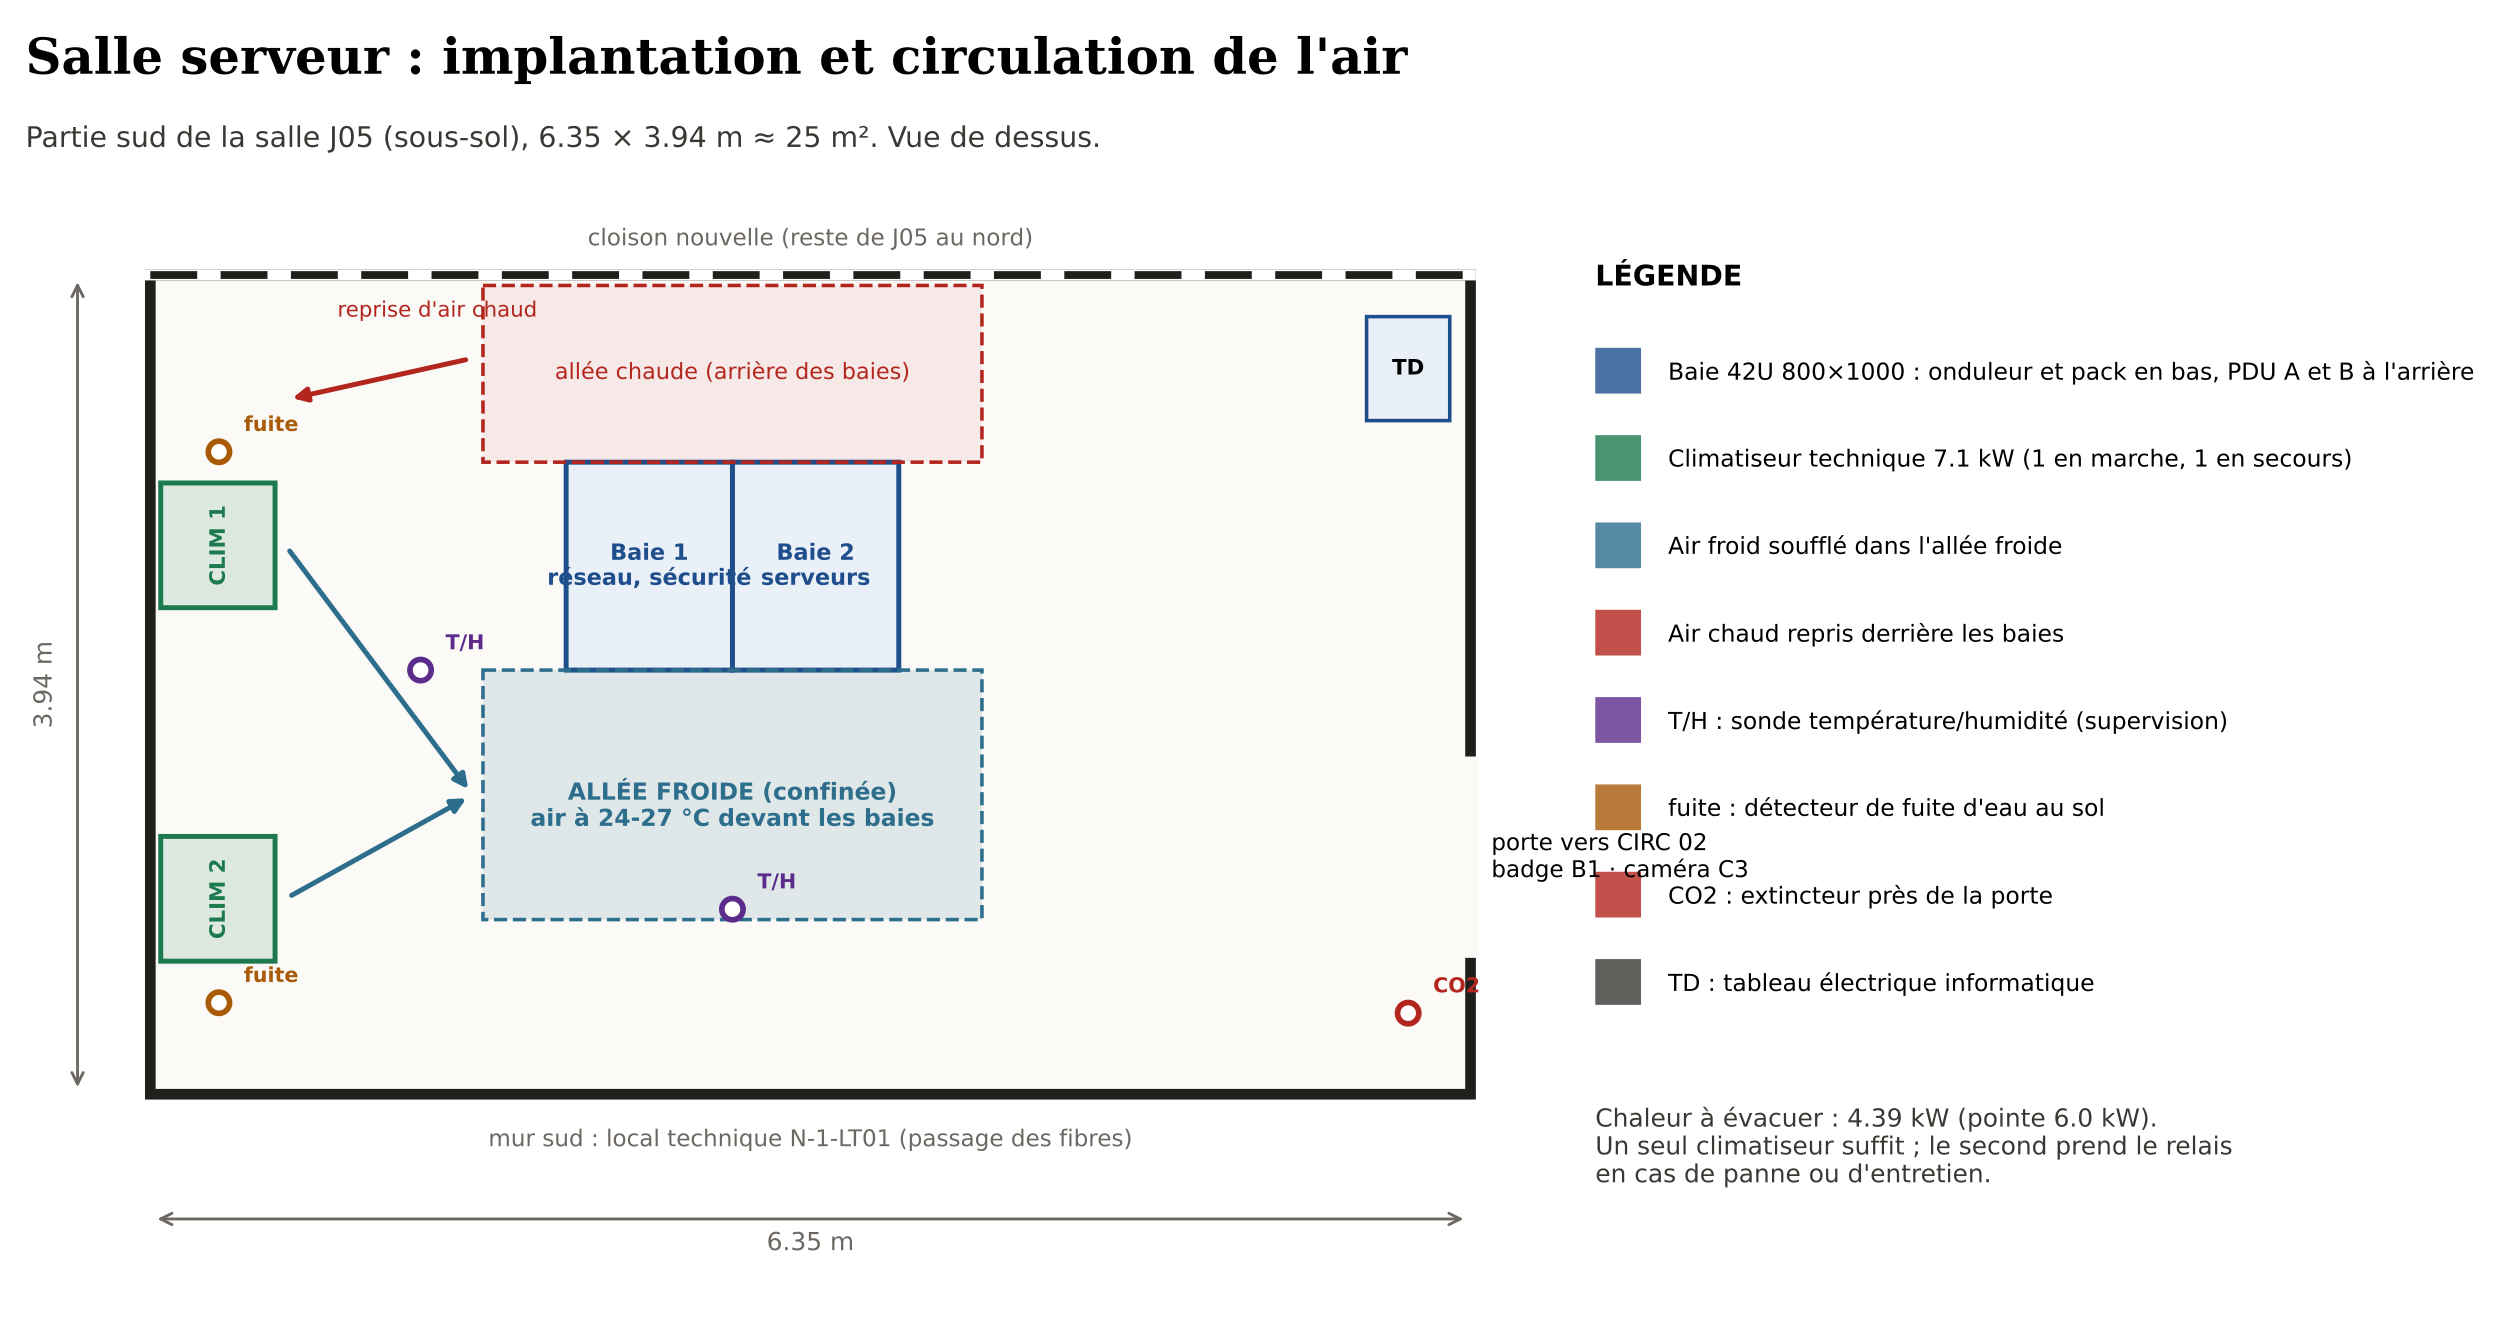
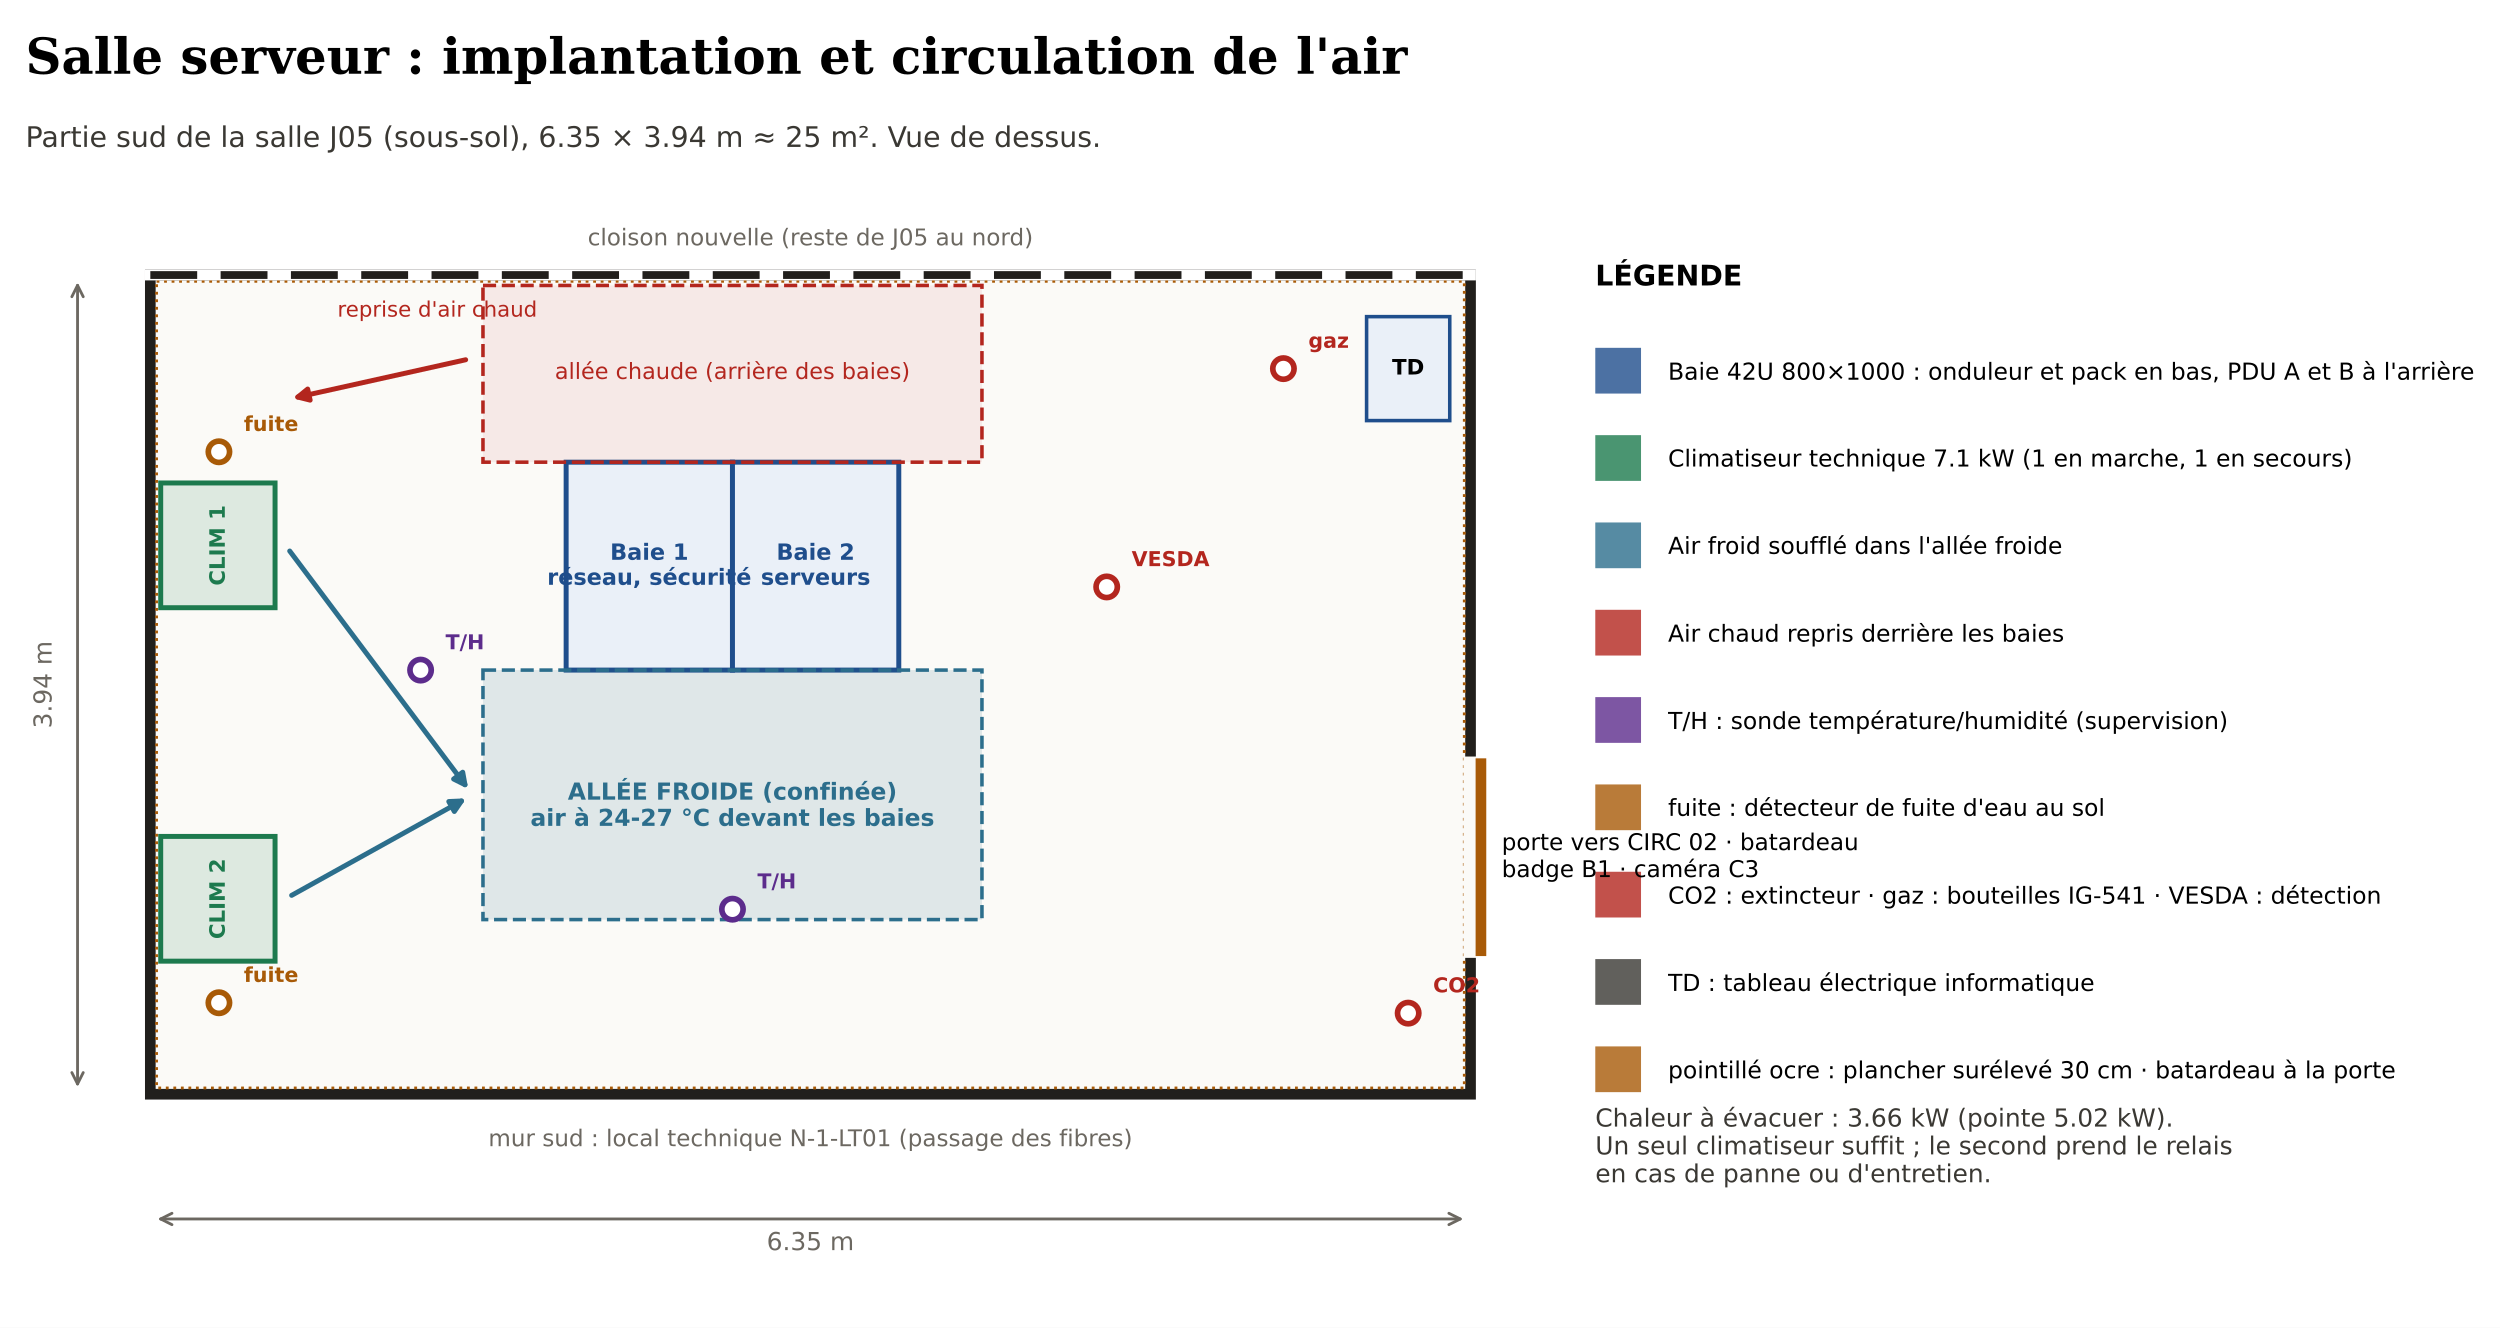
<svg xmlns="http://www.w3.org/2000/svg" xmlns:xlink="http://www.w3.org/1999/xlink" width="704.059pt" height="373.912pt" viewBox="0 0 704.059 373.912" version="1.1">
  <defs>
    <style type="text/css">*{stroke-linejoin: round; stroke-linecap: butt}</style>
  </defs>
  <g id="figure_1">
    <g id="patch_1">
      <path d="M 0 373.912  L 704.059 373.912  L 704.059 0  L 0 0  z " style="fill: #ffffff" />
    </g>
    <g id="axes_1">
      <g id="patch_2">
-         <path d="M 42.331 77.463  L 414.14 77.463  L 414.14 308.16  L 42.331 308.16  z " clip-path="url(#pec4961aa10)" style="fill: #fbfaf7; stroke: #211f1c; stroke-width: 3; stroke-linejoin: miter" />
+         <path d="M 42.331 77.463  L 414.14 77.463  L 414.14 308.16  L 42.331 308.16  z " clip-path="url(#pe5ddbce705)" style="fill: #fbfaf7; stroke: #211f1c; stroke-width: 3; stroke-linejoin: miter" />
      </g>
      <g id="patch_3">
-         <path d="M 159.436 130.16  L 206.278 130.16  L 206.278 188.713  L 159.436 188.713  z " clip-path="url(#pec4961aa10)" style="fill: #eaf0f8; stroke: #1f4e8c; stroke-width: 1.4; stroke-linejoin: miter" />
+         <path d="M 44.088 79.22  L 412.383 79.22  L 412.383 306.403  L 44.088 306.403  L 44.088 79.22  z " clip-path="url(#pe5ddbce705)" style="fill: none; stroke-dasharray: 0.8,1.32; stroke-dashoffset: 0; stroke: #a85a07; stroke-width: 0.8; stroke-linejoin: miter" />
      </g>
      <g id="patch_4">
-         <path d="M 206.278 130.16  L 253.12 130.16  L 253.12 188.713  L 206.278 188.713  z " clip-path="url(#pec4961aa10)" style="fill: #eaf0f8; stroke: #1f4e8c; stroke-width: 1.4; stroke-linejoin: miter" />
+         <path d="M 159.436 130.16  L 206.278 130.16  L 206.278 188.713  L 159.436 188.713  z " clip-path="url(#pe5ddbce705)" style="fill: #eaf0f8; stroke: #1f4e8c; stroke-width: 1.4; stroke-linejoin: miter" />
      </g>
      <g id="patch_5">
-         <path d="M 136.015 188.713  L 276.541 188.713  L 276.541 258.976  L 136.015 258.976  z " clip-path="url(#pec4961aa10)" style="fill: #2c6e8c; fill-opacity: 0.133; stroke-dasharray: 3.7,1.6; stroke-dashoffset: 0; stroke: #2c6e8c; stroke-linejoin: miter" />
+         <path d="M 206.278 130.16  L 253.12 130.16  L 253.12 188.713  L 206.278 188.713  z " clip-path="url(#pe5ddbce705)" style="fill: #eaf0f8; stroke: #1f4e8c; stroke-width: 1.4; stroke-linejoin: miter" />
      </g>
      <g id="patch_6">
-         <path d="M 136.015 80.391  L 276.541 80.391  L 276.541 130.16  L 136.015 130.16  z " clip-path="url(#pec4961aa10)" style="fill: #b3261e; fill-opacity: 0.078; stroke-dasharray: 3.7,1.6; stroke-dashoffset: 0; stroke: #b3261e; stroke-linejoin: miter" />
+         <path d="M 136.015 188.713  L 276.541 188.713  L 276.541 258.976  L 136.015 258.976  z " clip-path="url(#pe5ddbce705)" style="fill: #2c6e8c; fill-opacity: 0.133; stroke-dasharray: 3.7,1.6; stroke-dashoffset: 0; stroke: #2c6e8c; stroke-linejoin: miter" />
      </g>
      <g id="patch_7">
-         <path d="M 45.259 136.015  L 77.463 136.015  L 77.463 171.147  L 45.259 171.147  z " clip-path="url(#pec4961aa10)" style="fill: #1d7a4e; fill-opacity: 0.133; stroke: #1d7a4e; stroke-width: 1.4; stroke-linejoin: miter" />
+         <path d="M 136.015 80.391  L 276.541 80.391  L 276.541 130.16  L 136.015 130.16  z " clip-path="url(#pe5ddbce705)" style="fill: #b3261e; fill-opacity: 0.078; stroke-dasharray: 3.7,1.6; stroke-dashoffset: 0; stroke: #b3261e; stroke-linejoin: miter" />
      </g>
      <g id="patch_8">
-         <path d="M 45.259 235.555  L 77.463 235.555  L 77.463 270.686  L 45.259 270.686  z " clip-path="url(#pec4961aa10)" style="fill: #1d7a4e; fill-opacity: 0.133; stroke: #1d7a4e; stroke-width: 1.4; stroke-linejoin: miter" />
+         <path d="M 45.259 136.015  L 77.463 136.015  L 77.463 171.147  L 45.259 171.147  z " clip-path="url(#pe5ddbce705)" style="fill: #1d7a4e; fill-opacity: 0.133; stroke: #1d7a4e; stroke-width: 1.4; stroke-linejoin: miter" />
      </g>
      <g id="patch_9">
-         <path d="M 384.863 89.173  L 408.284 89.173  L 408.284 118.45  L 384.863 118.45  z " clip-path="url(#pec4961aa10)" style="fill: #eaf0f8; stroke: #1f4e8c; stroke-linejoin: miter" />
+         <path d="M 45.259 235.555  L 77.463 235.555  L 77.463 270.686  L 45.259 270.686  z " clip-path="url(#pe5ddbce705)" style="fill: #1d7a4e; fill-opacity: 0.133; stroke: #1d7a4e; stroke-width: 1.4; stroke-linejoin: miter" />
      </g>
      <g id="patch_10">
-         <path d="M 449.271 97.956  L 462.153 97.956  L 462.153 110.838  L 449.271 110.838  z " clip-path="url(#pec4961aa10)" style="fill: #1f4e8c; opacity: 0.8" />
+         <path d="M 384.863 89.173  L 408.284 89.173  L 408.284 118.45  L 384.863 118.45  z " clip-path="url(#pe5ddbce705)" style="fill: #eaf0f8; stroke: #1f4e8c; stroke-linejoin: miter" />
      </g>
      <g id="patch_11">
-         <path d="M 449.271 122.548  L 462.153 122.548  L 462.153 135.43  L 449.271 135.43  z " clip-path="url(#pec4961aa10)" style="fill: #1d7a4e; opacity: 0.8" />
+         <path d="M 449.271 97.956  L 462.153 97.956  L 462.153 110.838  L 449.271 110.838  z " clip-path="url(#pe5ddbce705)" style="fill: #1f4e8c; opacity: 0.8" />
      </g>
      <g id="patch_12">
-         <path d="M 449.271 147.14  L 462.153 147.14  L 462.153 160.022  L 449.271 160.022  z " clip-path="url(#pec4961aa10)" style="fill: #2c6e8c; opacity: 0.8" />
+         <path d="M 449.271 122.548  L 462.153 122.548  L 462.153 135.43  L 449.271 135.43  z " clip-path="url(#pe5ddbce705)" style="fill: #1d7a4e; opacity: 0.8" />
      </g>
      <g id="patch_13">
-         <path d="M 449.271 171.732  L 462.153 171.732  L 462.153 184.614  L 449.271 184.614  z " clip-path="url(#pec4961aa10)" style="fill: #b3261e; opacity: 0.8" />
+         <path d="M 449.271 147.14  L 462.153 147.14  L 462.153 160.022  L 449.271 160.022  z " clip-path="url(#pe5ddbce705)" style="fill: #2c6e8c; opacity: 0.8" />
      </g>
      <g id="patch_14">
-         <path d="M 449.271 196.324  L 462.153 196.324  L 462.153 209.206  L 449.271 209.206  z " clip-path="url(#pec4961aa10)" style="fill: #5c2c8c; opacity: 0.8" />
+         <path d="M 449.271 171.732  L 462.153 171.732  L 462.153 184.614  L 449.271 184.614  z " clip-path="url(#pe5ddbce705)" style="fill: #b3261e; opacity: 0.8" />
      </g>
      <g id="patch_15">
-         <path d="M 449.271 220.917  L 462.153 220.917  L 462.153 233.798  L 449.271 233.798  z " clip-path="url(#pec4961aa10)" style="fill: #a85a07; opacity: 0.8" />
+         <path d="M 449.271 196.324  L 462.153 196.324  L 462.153 209.206  L 449.271 209.206  z " clip-path="url(#pe5ddbce705)" style="fill: #5c2c8c; opacity: 0.8" />
      </g>
      <g id="patch_16">
-         <path d="M 449.271 245.509  L 462.153 245.509  L 462.153 258.39  L 449.271 258.39  z " clip-path="url(#pec4961aa10)" style="fill: #b3261e; opacity: 0.8" />
+         <path d="M 449.271 220.917  L 462.153 220.917  L 462.153 233.798  L 449.271 233.798  z " clip-path="url(#pe5ddbce705)" style="fill: #a85a07; opacity: 0.8" />
      </g>
      <g id="patch_17">
-         <path d="M 449.271 270.101  L 462.153 270.101  L 462.153 282.982  L 449.271 282.982  z " clip-path="url(#pec4961aa10)" style="fill: #3a3833; opacity: 0.8" />
+         <path d="M 449.271 245.509  L 462.153 245.509  L 462.153 258.39  L 449.271 258.39  z " clip-path="url(#pe5ddbce705)" style="fill: #b3261e; opacity: 0.8" />
+       </g>
+       <g id="patch_18">
+         <path d="M 449.271 270.101  L 462.153 270.101  L 462.153 282.982  L 449.271 282.982  z " clip-path="url(#pe5ddbce705)" style="fill: #3a3833; opacity: 0.8" />
+       </g>
+       <g id="patch_19">
+         <path d="M 449.271 294.693  L 462.153 294.693  L 462.153 307.574  L 449.271 307.574  z " clip-path="url(#pe5ddbce705)" style="fill: #a85a07; opacity: 0.8" />
      </g>
      <g id="line2d_1">
-         <path d="M 42.331 77.463  L 414.14 77.463  " clip-path="url(#pec4961aa10)" style="fill: none; stroke: #ffffff; stroke-width: 3; stroke-linecap: square" />
+         <path d="M 42.331 77.463  L 414.14 77.463  " clip-path="url(#pe5ddbce705)" style="fill: none; stroke: #ffffff; stroke-width: 3; stroke-linecap: square" />
      </g>
      <g id="line2d_2">
-         <path d="M 42.331 77.463  L 414.14 77.463  " clip-path="url(#pec4961aa10)" style="fill: none; stroke-dasharray: 13.2,6.6; stroke-dashoffset: 0; stroke: #211f1c; stroke-width: 2.2" />
+         <path d="M 42.331 77.463  L 414.14 77.463  " clip-path="url(#pe5ddbce705)" style="fill: none; stroke-dasharray: 13.2,6.6; stroke-dashoffset: 0; stroke: #211f1c; stroke-width: 2.2" />
      </g>
      <g id="line2d_3">
-         <path d="M 414.14 215.061  L 414.14 267.758  " clip-path="url(#pec4961aa10)" style="fill: none; stroke: #fbfaf7; stroke-width: 4; stroke-linecap: square" />
+         <path d="M 414.14 215.061  L 414.14 267.758  " clip-path="url(#pe5ddbce705)" style="fill: none; stroke: #fbfaf7; stroke-width: 4; stroke-linecap: square" />
      </g>
      <g id="line2d_4">
-         <path d="M 206.278 256.048  " clip-path="url(#pec4961aa10)" style="fill: none; stroke: #1f77b4; stroke-width: 1.5; stroke-linecap: square" />
+         <path d="M 417.067 215.061  L 417.067 267.758  " clip-path="url(#pe5ddbce705)" style="fill: none; stroke: #a85a07; stroke-width: 3; stroke-linecap: square" />
+       </g>
+       <g id="line2d_5">
+         <path d="M 206.278 256.048  " clip-path="url(#pe5ddbce705)" style="fill: none; stroke: #1f77b4; stroke-width: 1.5; stroke-linecap: square" />
        <defs>
-           <path id="m757708e6a3" d="M 0 3  C 0.796 3 1.559 2.684 2.121 2.121  C 2.684 1.559 3 0.796 3 0  C 3 -0.796 2.684 -1.559 2.121 -2.121  C 1.559 -2.684 0.796 -3 0 -3  C -0.796 -3 -1.559 -2.684 -2.121 -2.121  C -2.684 -1.559 -3 -0.796 -3 0  C -3 0.796 -2.684 1.559 -2.121 2.121  C -1.559 2.684 -0.796 3 0 3  z " style="stroke: #5c2c8c; stroke-width: 1.6" />
+           <path id="m3fa0564cd8" d="M 0 3  C 0.796 3 1.559 2.684 2.121 2.121  C 2.684 1.559 3 0.796 3 0  C 3 -0.796 2.684 -1.559 2.121 -2.121  C 1.559 -2.684 0.796 -3 0 -3  C -0.796 -3 -1.559 -2.684 -2.121 -2.121  C -2.684 -1.559 -3 -0.796 -3 0  C -3 0.796 -2.684 1.559 -2.121 2.121  C -1.559 2.684 -0.796 3 0 3  z " style="stroke: #5c2c8c; stroke-width: 1.6" />
        </defs>
-         <g clip-path="url(#pec4961aa10)">
-           <use xlink:href="#m757708e6a3" x="206.278" y="256.048" style="fill: #ffffff; stroke: #5c2c8c; stroke-width: 1.6" />
-         </g>
-       </g>
-       <g id="line2d_5">
-         <path d="M 118.45 188.713  " clip-path="url(#pec4961aa10)" style="fill: none; stroke: #ff7f0e; stroke-width: 1.5; stroke-linecap: square" />
-         <g clip-path="url(#pec4961aa10)">
-           <use xlink:href="#m757708e6a3" x="118.45" y="188.713" style="fill: #ffffff; stroke: #5c2c8c; stroke-width: 1.6" />
+         <g clip-path="url(#pe5ddbce705)">
+           <use xlink:href="#m3fa0564cd8" x="206.278" y="256.048" style="fill: #ffffff; stroke: #5c2c8c; stroke-width: 1.6" />
        </g>
      </g>
      <g id="line2d_6">
-         <path d="M 61.654 282.397  " clip-path="url(#pec4961aa10)" style="fill: none; stroke: #2ca02c; stroke-width: 1.5; stroke-linecap: square" />
+         <path d="M 118.45 188.713  " clip-path="url(#pe5ddbce705)" style="fill: none; stroke: #ff7f0e; stroke-width: 1.5; stroke-linecap: square" />
+         <g clip-path="url(#pe5ddbce705)">
+           <use xlink:href="#m3fa0564cd8" x="118.45" y="188.713" style="fill: #ffffff; stroke: #5c2c8c; stroke-width: 1.6" />
+         </g>
+       </g>
+       <g id="line2d_7">
+         <path d="M 61.654 282.397  " clip-path="url(#pe5ddbce705)" style="fill: none; stroke: #2ca02c; stroke-width: 1.5; stroke-linecap: square" />
        <defs>
-           <path id="m01e05dae40" d="M 0 3  C 0.796 3 1.559 2.684 2.121 2.121  C 2.684 1.559 3 0.796 3 0  C 3 -0.796 2.684 -1.559 2.121 -2.121  C 1.559 -2.684 0.796 -3 0 -3  C -0.796 -3 -1.559 -2.684 -2.121 -2.121  C -2.684 -1.559 -3 -0.796 -3 0  C -3 0.796 -2.684 1.559 -2.121 2.121  C -1.559 2.684 -0.796 3 0 3  z " style="stroke: #a85a07; stroke-width: 1.6" />
+           <path id="mc3c68b1c9b" d="M 0 3  C 0.796 3 1.559 2.684 2.121 2.121  C 2.684 1.559 3 0.796 3 0  C 3 -0.796 2.684 -1.559 2.121 -2.121  C 1.559 -2.684 0.796 -3 0 -3  C -0.796 -3 -1.559 -2.684 -2.121 -2.121  C -2.684 -1.559 -3 -0.796 -3 0  C -3 0.796 -2.684 1.559 -2.121 2.121  C -1.559 2.684 -0.796 3 0 3  z " style="stroke: #a85a07; stroke-width: 1.6" />
        </defs>
-         <g clip-path="url(#pec4961aa10)">
-           <use xlink:href="#m01e05dae40" x="61.654" y="282.397" style="fill: #ffffff; stroke: #a85a07; stroke-width: 1.6" />
-         </g>
-       </g>
-       <g id="line2d_7">
-         <path d="M 61.654 127.233  " clip-path="url(#pec4961aa10)" style="fill: none; stroke: #d62728; stroke-width: 1.5; stroke-linecap: square" />
-         <g clip-path="url(#pec4961aa10)">
-           <use xlink:href="#m01e05dae40" x="61.654" y="127.233" style="fill: #ffffff; stroke: #a85a07; stroke-width: 1.6" />
+         <g clip-path="url(#pe5ddbce705)">
+           <use xlink:href="#mc3c68b1c9b" x="61.654" y="282.397" style="fill: #ffffff; stroke: #a85a07; stroke-width: 1.6" />
        </g>
      </g>
      <g id="line2d_8">
-         <path d="M 396.574 285.324  " clip-path="url(#pec4961aa10)" style="fill: none; stroke: #9467bd; stroke-width: 1.5; stroke-linecap: square" />
+         <path d="M 61.654 127.233  " clip-path="url(#pe5ddbce705)" style="fill: none; stroke: #d62728; stroke-width: 1.5; stroke-linecap: square" />
+         <g clip-path="url(#pe5ddbce705)">
+           <use xlink:href="#mc3c68b1c9b" x="61.654" y="127.233" style="fill: #ffffff; stroke: #a85a07; stroke-width: 1.6" />
+         </g>
+       </g>
+       <g id="line2d_9">
+         <path d="M 396.574 285.324  " clip-path="url(#pe5ddbce705)" style="fill: none; stroke: #9467bd; stroke-width: 1.5; stroke-linecap: square" />
        <defs>
-           <path id="m4483d660fe" d="M 0 3  C 0.796 3 1.559 2.684 2.121 2.121  C 2.684 1.559 3 0.796 3 0  C 3 -0.796 2.684 -1.559 2.121 -2.121  C 1.559 -2.684 0.796 -3 0 -3  C -0.796 -3 -1.559 -2.684 -2.121 -2.121  C -2.684 -1.559 -3 -0.796 -3 0  C -3 0.796 -2.684 1.559 -2.121 2.121  C -1.559 2.684 -0.796 3 0 3  z " style="stroke: #b3261e; stroke-width: 1.6" />
+           <path id="mf558734dbd" d="M 0 3  C 0.796 3 1.559 2.684 2.121 2.121  C 2.684 1.559 3 0.796 3 0  C 3 -0.796 2.684 -1.559 2.121 -2.121  C 1.559 -2.684 0.796 -3 0 -3  C -0.796 -3 -1.559 -2.684 -2.121 -2.121  C -2.684 -1.559 -3 -0.796 -3 0  C -3 0.796 -2.684 1.559 -2.121 2.121  C -1.559 2.684 -0.796 3 0 3  z " style="stroke: #b3261e; stroke-width: 1.6" />
        </defs>
-         <g clip-path="url(#pec4961aa10)">
-           <use xlink:href="#m4483d660fe" x="396.574" y="285.324" style="fill: #ffffff; stroke: #b3261e; stroke-width: 1.6" />
+         <g clip-path="url(#pe5ddbce705)">
+           <use xlink:href="#mf558734dbd" x="396.574" y="285.324" style="fill: #ffffff; stroke: #b3261e; stroke-width: 1.6" />
+         </g>
+       </g>
+       <g id="line2d_10">
+         <path d="M 361.442 103.812  " clip-path="url(#pe5ddbce705)" style="fill: none; stroke: #8c564b; stroke-width: 1.5; stroke-linecap: square" />
+         <g clip-path="url(#pe5ddbce705)">
+           <use xlink:href="#mf558734dbd" x="361.442" y="103.812" style="fill: #ffffff; stroke: #b3261e; stroke-width: 1.6" />
+         </g>
+       </g>
+       <g id="line2d_11">
+         <path d="M 311.673 165.292  " clip-path="url(#pe5ddbce705)" style="fill: none; stroke: #e377c2; stroke-width: 1.5; stroke-linecap: square" />
+         <g clip-path="url(#pe5ddbce705)">
+           <use xlink:href="#mf558734dbd" x="311.673" y="165.292" style="fill: #ffffff; stroke: #b3261e; stroke-width: 1.6" />
        </g>
      </g>
      <g id="text_1">
        <text style="font-weight: 700; font-size: 14px; font-family: 'DejaVu Serif'; text-anchor: start" x="7.2" y="20.765" transform="rotate(-0 7.2 20.76544)">Salle serveur : implantation et circulation de l'air</text>
      </g>
      <g id="text_2">
        <text style="font-size: 8px; font-family: 'DejaVu Sans'; text-anchor: start; fill: #3a3833" x="7.2" y="41.384" transform="rotate(-0 7.2 41.38393)">Partie sud de la salle J05 (sous-sol), 6.35 × 3.94 m ≈ 25 m². Vue de dessus.</text>
      </g>
      <g id="text_3">
        <text style="font-size: 6.5px; font-family: 'DejaVu Sans'; text-anchor: middle; fill: #6c6861" x="228.236" y="69.085" transform="rotate(-0 228.2356 69.08487)">cloison nouvelle (reste de J05 au nord)</text>
      </g>
      <g id="text_4">
-         <text style="font-size: 6.5px; font-family: 'DejaVu Sans'" transform="translate(419.9949 239.4082)">porte vers CIRC 02</text>
-         <text style="font-size: 6.5px; font-family: 'DejaVu Sans'" transform="translate(419.9949 246.9987)">badge B1 · caméra C3</text>
+         <text style="font-size: 6.5px; font-family: 'DejaVu Sans'" transform="translate(422.9225 239.4082)">porte vers CIRC 02 · batardeau</text>
+         <text style="font-size: 6.5px; font-family: 'DejaVu Sans'" transform="translate(422.9225 246.9987)">badge B1 · caméra C3</text>
      </g>
      <g id="text_5">
        <text style="font-size: 6.5px; font-family: 'DejaVu Sans'; text-anchor: middle; fill: #6c6861" x="228.236" y="322.798" transform="rotate(-0 228.2356 322.7978)">mur sud : local technique N-1-LT01 (passage des fibres)</text>
      </g>
      <g id="text_6">
        <text style="font-weight: 700; font-size: 6.3px; font-family: 'DejaVu Sans'; fill: #1f4e8c" transform="translate(171.826 157.6475)">Baie 1</text>
        <text style="font-weight: 700; font-size: 6.3px; font-family: 'DejaVu Sans'; fill: #1f4e8c" transform="translate(154.0984 164.7021)">réseau, sécurité</text>
      </g>
      <g id="text_7">
        <text style="font-weight: 700; font-size: 6.3px; font-family: 'DejaVu Sans'; fill: #1f4e8c" transform="translate(218.668 157.6475)">Baie 2</text>
        <text style="font-weight: 700; font-size: 6.3px; font-family: 'DejaVu Sans'; fill: #1f4e8c" transform="translate(214.2742 164.7021)">serveurs</text>
      </g>
      <g id="text_8">
        <text style="font-weight: 700; font-size: 6.6px; font-family: 'DejaVu Sans'; fill: #2c6e8c" transform="translate(159.9087 225.1993)">ALLÉE FROIDE (confinée)</text>
        <text style="font-weight: 700; font-size: 6.6px; font-family: 'DejaVu Sans'; fill: #2c6e8c" transform="translate(149.3859 232.5899)">air à 24-27 °C devant les baies</text>
      </g>
      <g id="text_9">
        <text style="font-size: 6.3px; font-family: 'DejaVu Sans'; text-anchor: middle; fill: #b3261e" x="206.278" y="106.721" transform="rotate(-0 206.2784 106.721)">allée chaude (arrière des baies)</text>
      </g>
      <g id="text_10">
        <text style="font-weight: 700; font-size: 6px; font-family: 'DejaVu Sans'; fill: #1d7a4e" transform="translate(63.30942 164.9277) rotate(-90)">CLIM 1</text>
      </g>
-       <g id="patch_18">
+       <g id="patch_20">
        <path d="M 81.592 155.183  Q 106.74 188.714 130.95 220.993  " style="fill: none; stroke: #2c6e8c; stroke-width: 1.4; stroke-linecap: round" />
        <path d="M 130.31 217.473  L 130.95 220.993  L 127.75 219.393  z " style="fill: #2c6e8c; stroke: #2c6e8c; stroke-width: 1.4; stroke-linecap: round" />
      </g>
      <g id="text_11">
        <text style="font-weight: 700; font-size: 6px; font-family: 'DejaVu Sans'; fill: #1d7a4e" transform="translate(63.30942 264.4669) rotate(-90)">CLIM 2</text>
      </g>
-       <g id="patch_19">
+       <g id="patch_21">
        <path d="M 82.137 252.15  Q 106.737 238.483 129.969 225.577  " style="fill: none; stroke: #2c6e8c; stroke-width: 1.4; stroke-linecap: round" />
        <path d="M 126.394 225.732  L 129.969 225.577  L 127.948 228.53  z " style="fill: #2c6e8c; stroke: #2c6e8c; stroke-width: 1.4; stroke-linecap: round" />
      </g>
-       <g id="patch_20">
+       <g id="patch_22">
        <path d="M 131.135 101.318  Q 106.74 106.739 83.873 111.821  " style="fill: none; stroke: #b3261e; stroke-width: 1.4; stroke-linecap: round" />
        <path d="M 87.344 112.688  L 83.873 111.821  L 86.65 109.565  z " style="fill: #b3261e; stroke: #b3261e; stroke-width: 1.4; stroke-linecap: round" />
      </g>
      <g id="text_12">
        <text style="font-size: 6px; font-family: 'DejaVu Sans'; text-anchor: start; fill: #b3261e" x="95.029" y="89.173" transform="rotate(-0 95.0287 89.17345)">reprise d'air chaud</text>
      </g>
      <g id="text_13">
        <text style="font-weight: 700; font-size: 6px; font-family: 'DejaVu Sans'; text-anchor: middle" x="396.574" y="105.467" transform="rotate(-0 396.5739 105.4672)">TD</text>
      </g>
      <g id="text_14">
        <text style="font-weight: 700; font-size: 5.8px; font-family: 'DejaVu Sans'; text-anchor: start; fill: #5c2c8c" x="213.305" y="250.193" transform="rotate(-0 213.3047 250.1927)">T/H</text>
      </g>
      <g id="text_15">
        <text style="font-weight: 700; font-size: 5.8px; font-family: 'DejaVu Sans'; text-anchor: start; fill: #5c2c8c" x="125.476" y="182.857" transform="rotate(-0 125.476 182.8574)">T/H</text>
      </g>
      <g id="text_16">
        <text style="font-weight: 700; font-size: 5.8px; font-family: 'DejaVu Sans'; text-anchor: start; fill: #a85a07" x="68.68" y="276.541" transform="rotate(-0 68.68009 276.5413)">fuite</text>
      </g>
      <g id="text_17">
        <text style="font-weight: 700; font-size: 5.8px; font-family: 'DejaVu Sans'; text-anchor: start; fill: #a85a07" x="68.68" y="121.377" transform="rotate(-0 68.68009 121.3773)">fuite</text>
      </g>
      <g id="text_18">
        <text style="font-weight: 700; font-size: 5.8px; font-family: 'DejaVu Sans'; text-anchor: start; fill: #b3261e" x="403.6" y="279.469" transform="rotate(-0 403.6002 279.469)">CO2</text>
      </g>
-       <g id="patch_21">
+       <g id="text_19">
+         <text style="font-weight: 700; font-size: 5.8px; font-family: 'DejaVu Sans'; text-anchor: start; fill: #b3261e" x="368.469" y="97.956" transform="rotate(-0 368.4687 97.95632)">gaz</text>
+       </g>
+       <g id="text_20">
+         <text style="font-weight: 700; font-size: 5.8px; font-family: 'DejaVu Sans'; text-anchor: start; fill: #b3261e" x="318.699" y="159.436" transform="rotate(-0 318.6991 159.4364)">VESDA</text>
+       </g>
+       <g id="patch_23">
        <path d="M 45.226 343.291  Q 228.235 343.291 411.245 343.291  " style="fill: none; stroke: #6c6861; stroke-width: 0.8; stroke-linecap: round" />
        <path d="M 48.426 344.891  L 45.226 343.291  L 48.426 341.691  " style="fill: none; stroke: #6c6861; stroke-width: 0.8; stroke-linecap: round" />
        <path d="M 408.045 341.691  L 411.245 343.291  L 408.045 344.891  " style="fill: none; stroke: #6c6861; stroke-width: 0.8; stroke-linecap: round" />
      </g>
-       <g id="text_19">
+       <g id="text_21">
        <text style="font-size: 7px; font-family: 'DejaVu Sans'; text-anchor: middle; fill: #6c6861" x="228.236" y="352.074" transform="rotate(-0 228.2356 352.074)">6.35 m</text>
      </g>
-       <g id="patch_22">
+       <g id="patch_24">
        <path d="M 21.838 80.36  Q 21.838 192.813 21.838 305.266  " style="fill: none; stroke: #6c6861; stroke-width: 0.8; stroke-linecap: round" />
        <path d="M 20.238 83.56  L 21.838 80.36  L 23.438 83.56  " style="fill: none; stroke: #6c6861; stroke-width: 0.8; stroke-linecap: round" />
        <path d="M 23.438 302.066  L 21.838 305.266  L 20.238 302.066  " style="fill: none; stroke: #6c6861; stroke-width: 0.8; stroke-linecap: round" />
      </g>
-       <g id="text_20">
+       <g id="text_22">
        <text style="font-size: 7px; font-family: 'DejaVu Sans'; fill: #6c6861" transform="translate(14.52709 205.1259) rotate(-90)">3.94 m</text>
      </g>
-       <g id="text_21">
+       <g id="text_23">
        <text style="font-weight: 700; font-size: 8px; font-family: 'DejaVu Sans'; text-anchor: start" x="449.271" y="80.391" transform="rotate(-0 449.2711 80.39058)">LÉGENDE</text>
      </g>
-       <g id="text_22">
+       <g id="text_24">
        <text style="font-size: 6.6px; font-family: 'DejaVu Sans'; text-anchor: start" x="469.764" y="106.936" transform="rotate(-0 469.7645 106.9358)">Baie 42U 800×1000 : onduleur et pack en bas, PDU A et B à l'arrière</text>
      </g>
-       <g id="text_23">
+       <g id="text_25">
        <text style="font-size: 6.6px; font-family: 'DejaVu Sans'; text-anchor: start" x="469.764" y="131.396" transform="rotate(-0 469.7645 131.3958)">Climatiseur technique 7.1 kW (1 en marche, 1 en secours)</text>
      </g>
-       <g id="text_24">
+       <g id="text_26">
        <text style="font-size: 6.6px; font-family: 'DejaVu Sans'; text-anchor: start" x="469.764" y="155.988" transform="rotate(-0 469.7645 155.9879)">Air froid soufflé dans l'allée froide</text>
      </g>
-       <g id="text_25">
+       <g id="text_27">
        <text style="font-size: 6.6px; font-family: 'DejaVu Sans'; text-anchor: start" x="469.764" y="180.712" transform="rotate(-0 469.7645 180.7119)">Air chaud repris derrière les baies</text>
      </g>
-       <g id="text_26">
+       <g id="text_28">
        <text style="font-size: 6.6px; font-family: 'DejaVu Sans'; text-anchor: start" x="469.764" y="205.304" transform="rotate(-0 469.7645 205.3039)">T/H : sonde température/humidité (supervision)</text>
      </g>
-       <g id="text_27">
+       <g id="text_29">
        <text style="font-size: 6.6px; font-family: 'DejaVu Sans'; text-anchor: start" x="469.764" y="229.764" transform="rotate(-0 469.7645 229.764)">fuite : détecteur de fuite d'eau au sol</text>
      </g>
-       <g id="text_28">
-         <text style="font-size: 6.6px; font-family: 'DejaVu Sans'; text-anchor: start" x="469.764" y="254.488" transform="rotate(-0 469.7645 254.488)">CO2 : extincteur près de la porte</text>
-       </g>
-       <g id="text_29">
+       <g id="text_30">
+         <text style="font-size: 6.6px; font-family: 'DejaVu Sans'; text-anchor: start" x="469.764" y="254.488" transform="rotate(-0 469.7645 254.488)">CO2 : extincteur · gaz : bouteilles IG-541 · VESDA : détection</text>
+       </g>
+       <g id="text_31">
        <text style="font-size: 6.6px; font-family: 'DejaVu Sans'; text-anchor: start" x="469.764" y="279.08" transform="rotate(-0 469.7645 279.0801)">TD : tableau électrique informatique</text>
      </g>
-       <g id="text_30">
-         <text style="font-size: 7px; font-family: 'DejaVu Sans'; fill: #3a3833" transform="translate(449.2711 317.2717)">Chaleur à évacuer : 4.39 kW (pointe 6.0 kW).</text>
+       <g id="text_32">
+         <text style="font-size: 6.6px; font-family: 'DejaVu Sans'; text-anchor: start" x="469.764" y="303.672" transform="rotate(-0 469.7645 303.6721)">pointillé ocre : plancher surélevé 30 cm · batardeau à la porte</text>
+       </g>
+       <g id="text_33">
+         <text style="font-size: 7px; font-family: 'DejaVu Sans'; fill: #3a3833" transform="translate(449.2711 317.2717)">Chaleur à évacuer : 3.66 kW (pointe 5.02 kW).</text>
        <text style="font-size: 7px; font-family: 'DejaVu Sans'; fill: #3a3833" transform="translate(449.2711 325.1102)">Un seul climatiseur suffit ; le second prend le relais</text>
        <text style="font-size: 7px; font-family: 'DejaVu Sans'; fill: #3a3833" transform="translate(449.2711 332.9487)">en cas de panne ou d'entretien.</text>
      </g>
    </g>
  </g>
  <defs>
-     <clipPath id="pec4961aa10">
+     <clipPath id="pe5ddbce705">
      <rect x="7.2" y="7.2" width="652.86" height="359.512" />
    </clipPath>
  </defs>
</svg>
